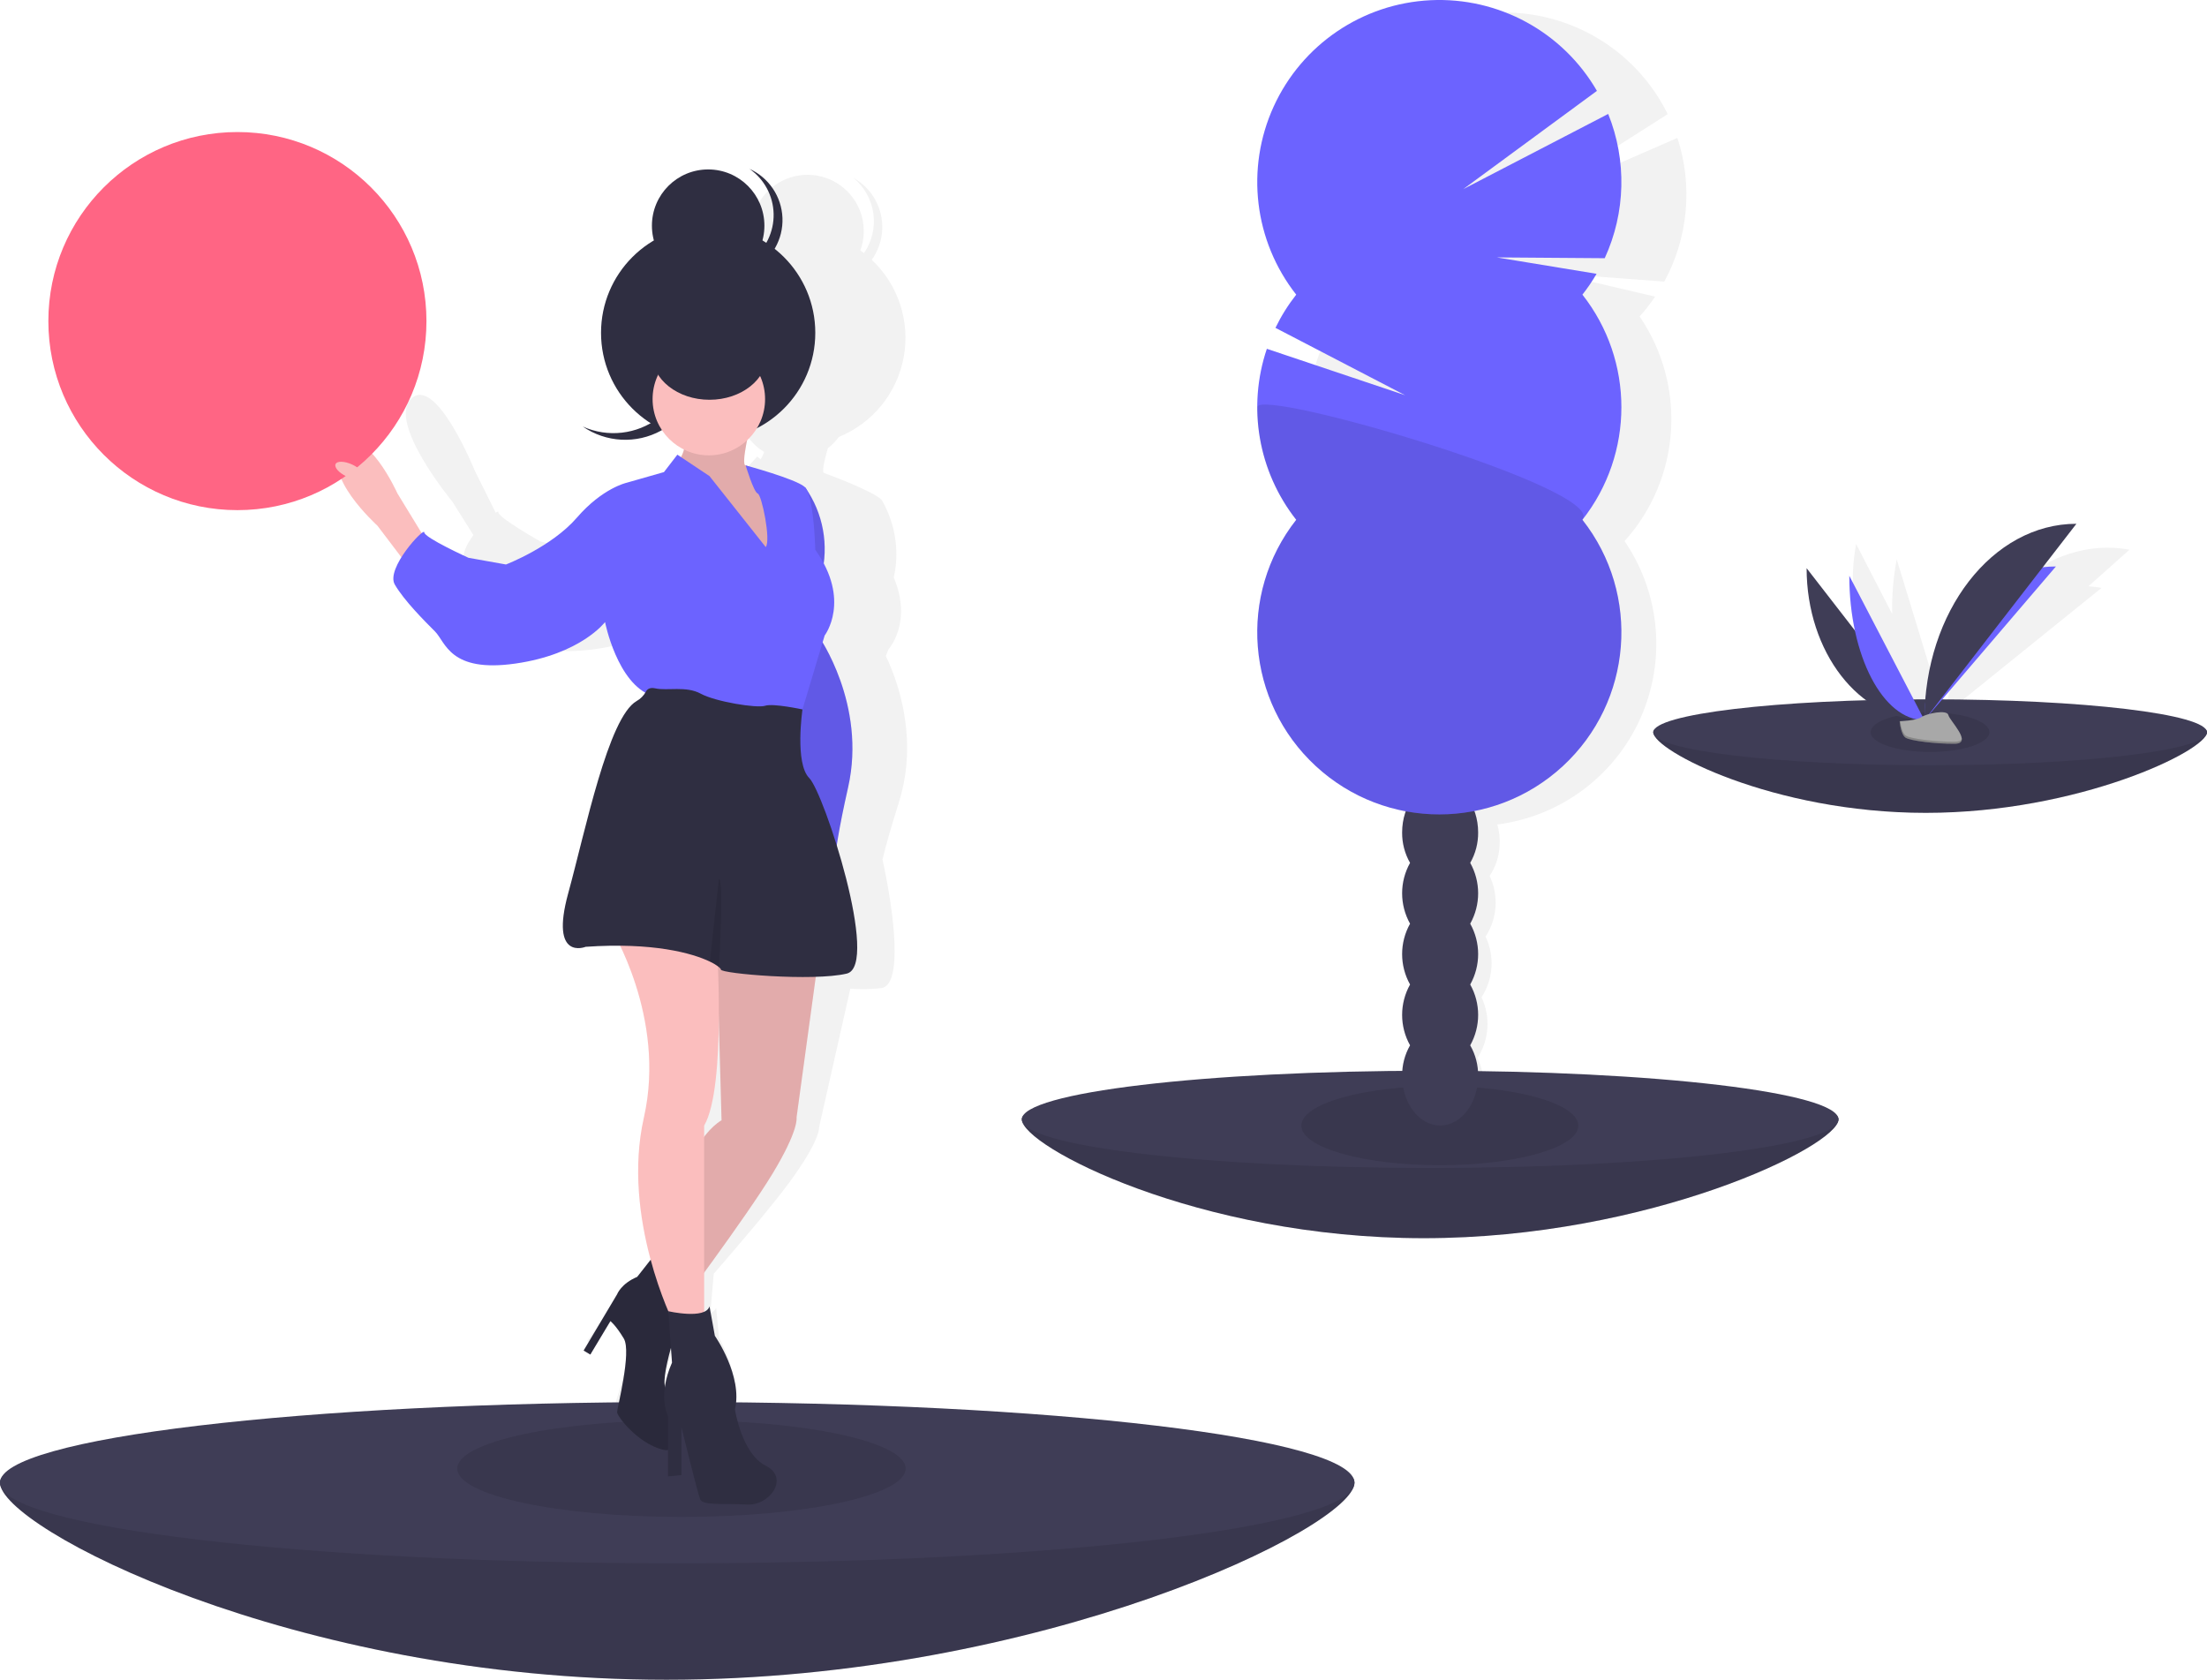
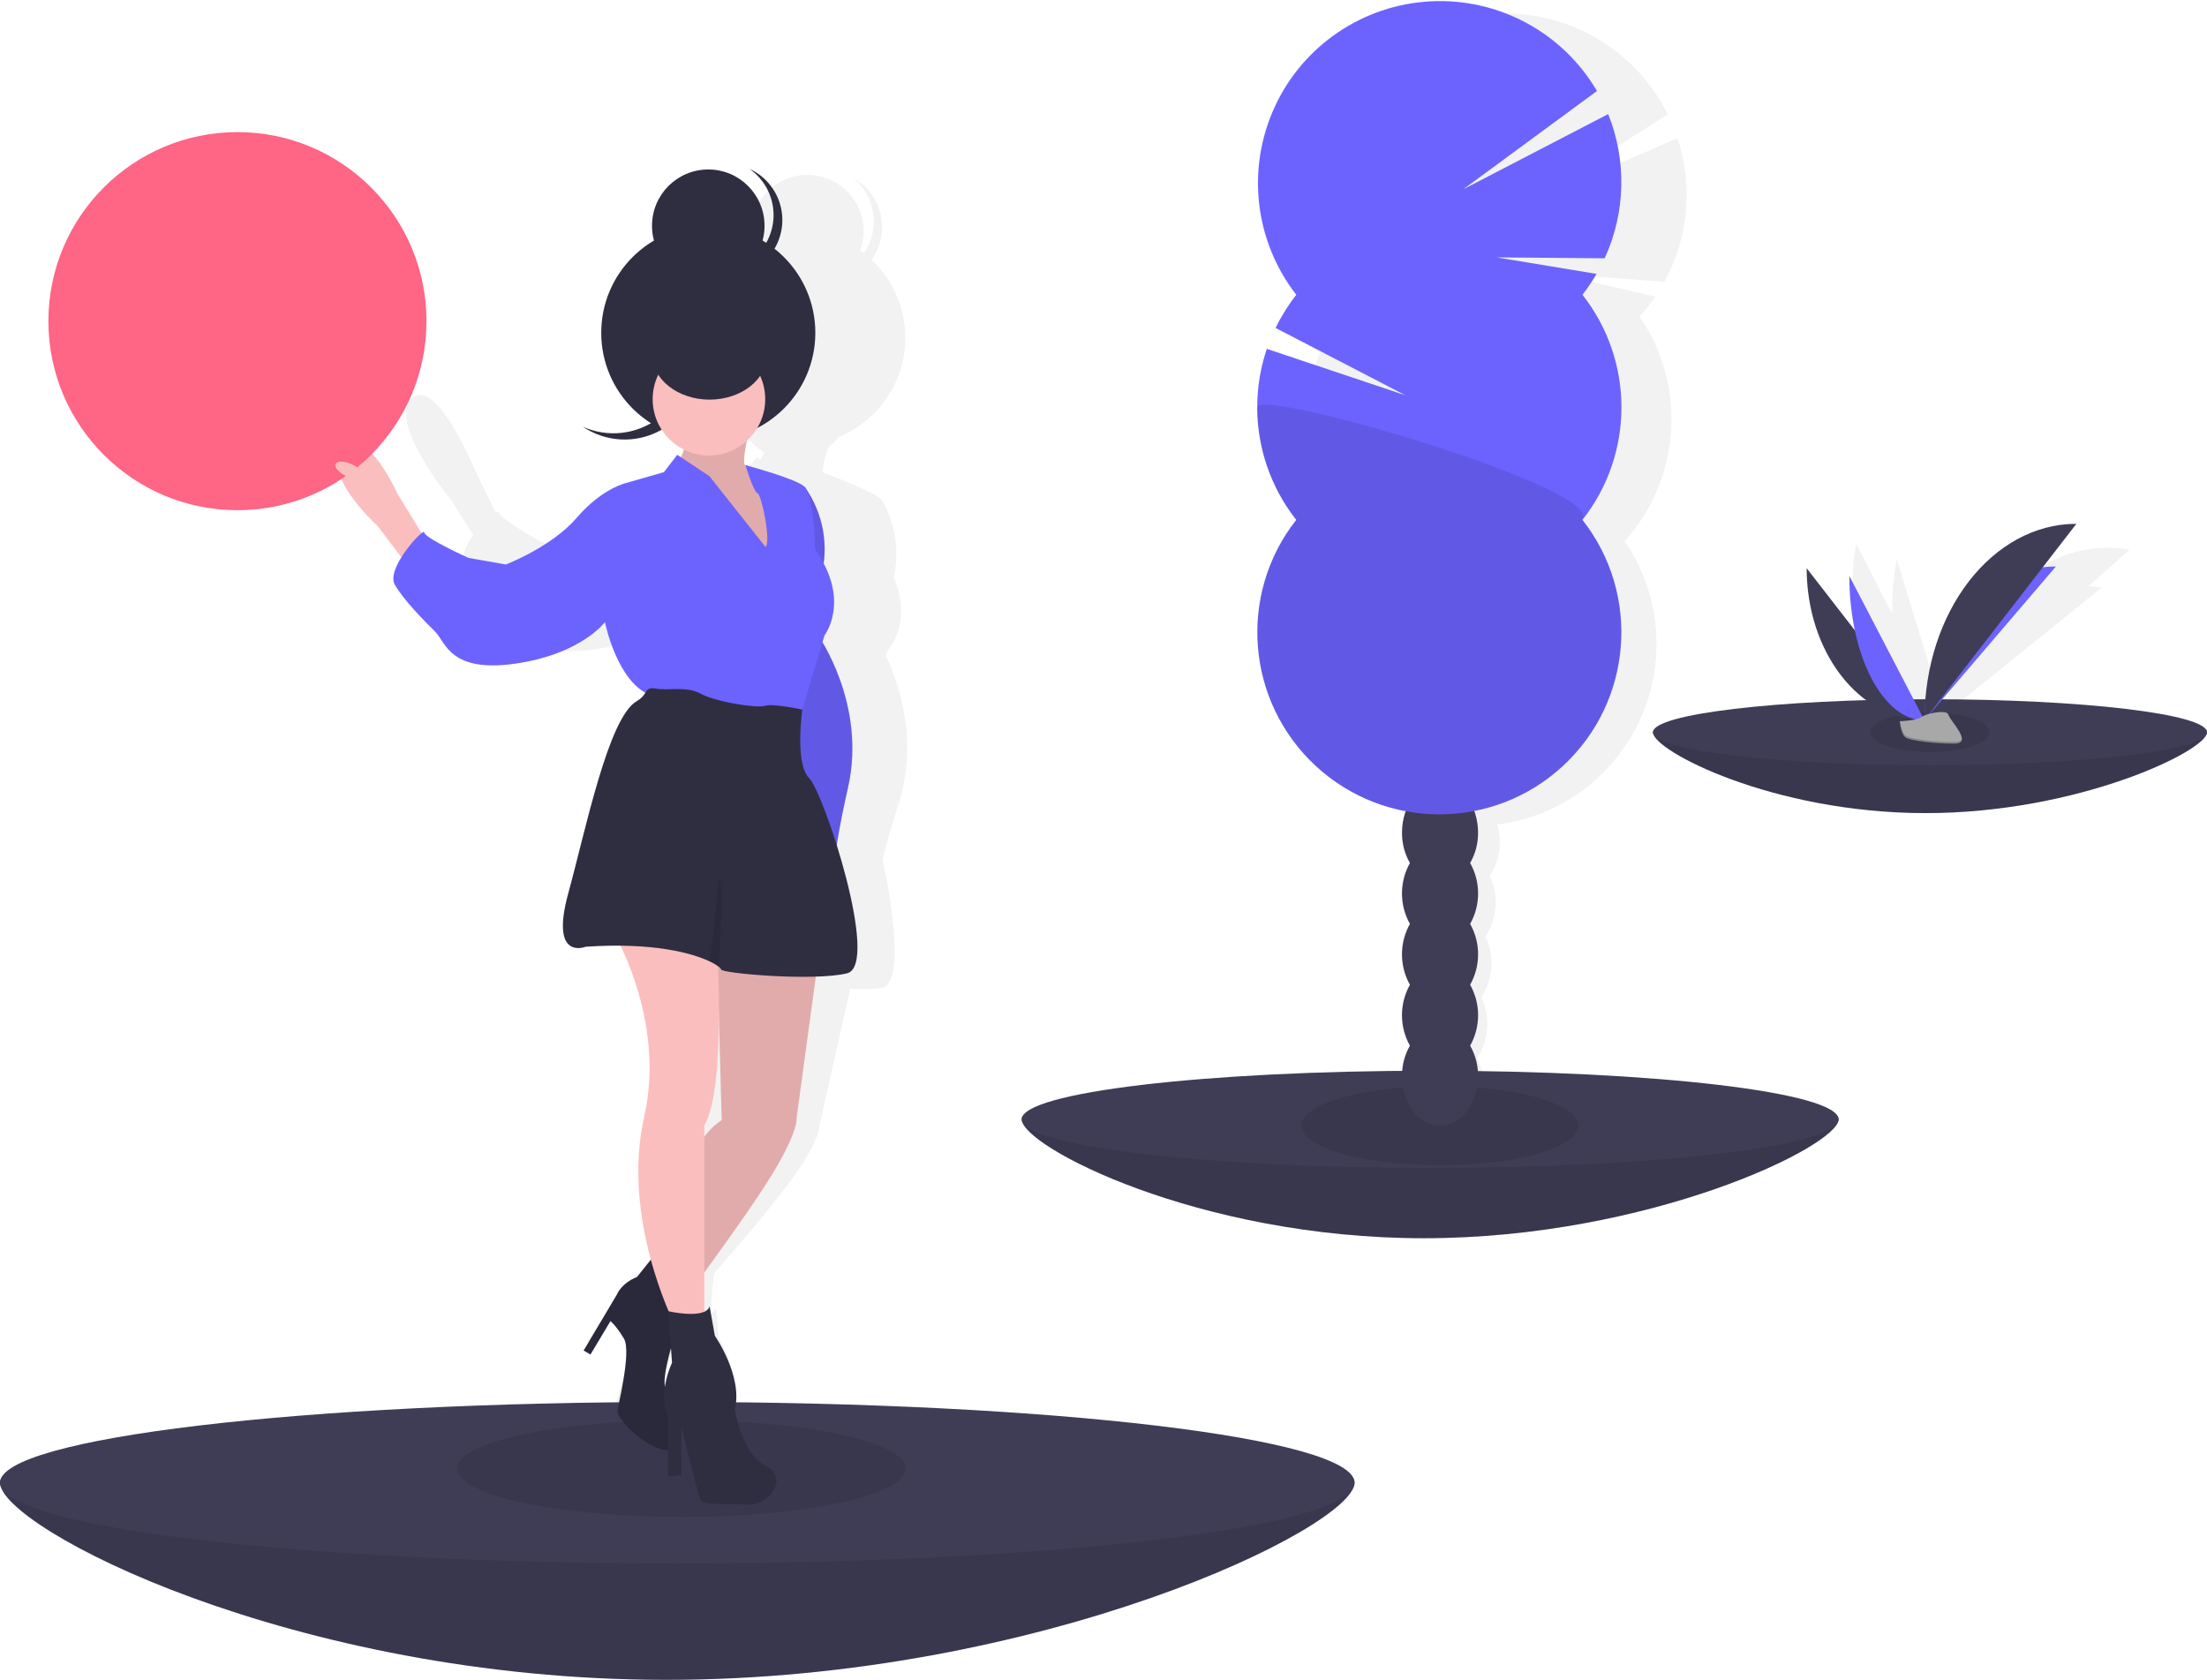
- <svg xmlns="http://www.w3.org/2000/svg" data-name="Layer 1" width="1004" height="764.131" viewBox="0 0 1004 764.131">
-   <path d="M843.884,211.899a83.006,83.006,0,0,0,7.059-9.027l-44.834-10.484,49.004,3.651a82.971,82.971,0,0,0,5.967-65.375l-68.065,29.714L856.667,119.851a82.832,82.832,0,1,0-142.693,83.34,82.876,82.876,0,0,0-10.435,14.439l56.796,34.516-61.334-25.264a82.875,82.875,0,0,0,8.124,78.499,82.838,82.838,0,0,0,40.837,135.658,28.495,28.495,0,0,0-2.277,9.488,27.287,27.287,0,0,0,2.676,14.043,28.315,28.315,0,0,0-1.85,27.604,28.315,28.315,0,0,0-1.85,27.604,28.315,28.315,0,0,0-1.85,27.604,27.288,27.288,0,0,0-4.526,13.561c-.836,12.474,6.21,23.103,15.739,23.742s17.93-8.955,18.766-21.429a27.287,27.287,0,0,0-2.676-14.044,28.315,28.315,0,0,0,1.85-27.604,28.315,28.315,0,0,0,1.85-27.604,28.315,28.315,0,0,0,1.85-27.604,27.286,27.286,0,0,0,4.526-13.561,28.469,28.469,0,0,0-1.028-9.843,82.838,82.838,0,0,0,57.873-128.908,82.837,82.837,0,0,0,6.849-102.19Z" transform="translate(-98 -67.93443)" fill="#f2f2f2" />
-   <path d="M934.365,577.138c0,12.213-86.115,54.057-188.707,54.057S562.848,589.351,562.848,577.138s80.218,9.828,182.81,9.828S934.365,564.925,934.365,577.138Z" transform="translate(-98 -67.93443)" fill="#3f3d56" />
-   <path d="M934.365,577.138c0,12.213-86.115,54.057-188.707,54.057S562.848,589.351,562.848,577.138s80.218,9.828,182.81,9.828S934.365,564.925,934.365,577.138Z" transform="translate(-98 -67.93443)" opacity="0.1" />
-   <ellipse cx="650.606" cy="509.203" rx="185.758" ry="22.114" fill="#3f3d56" />
-   <ellipse cx="655" cy="512.066" rx="63" ry="18" opacity="0.1" />
-   <path d="M766.822,460.465a27.287,27.287,0,0,0,3.609-13.833c0-12.502-7.742-22.636-17.291-22.636s-17.291,10.134-17.291,22.636a27.287,27.287,0,0,0,3.609,13.833,28.315,28.315,0,0,0,0,27.666,28.315,28.315,0,0,0,0,27.666,28.315,28.315,0,0,0,0,27.666,27.288,27.288,0,0,0-3.609,13.833c0,12.502,7.742,22.636,17.291,22.636s17.291-10.134,17.291-22.636a27.287,27.287,0,0,0-3.609-13.833,28.315,28.315,0,0,0,0-27.666,28.315,28.315,0,0,0,0-27.666,28.315,28.315,0,0,0,0-27.666Z" transform="translate(-98 -67.93443)" fill="#3f3d56" />
-   <ellipse cx="655.14" cy="351.031" rx="17.291" ry="22.636" fill="#3f3d56" />
-   <ellipse cx="655.14" cy="323.365" rx="17.291" ry="22.636" fill="#3f3d56" />
-   <path d="M817.87,201.97a83.013,83.013,0,0,0,6.44-9.479l-45.435-7.462,49.139.365a82.971,82.971,0,0,0,1.582-65.628L763.67,153.966,824.469,109.274A82.832,82.832,0,1,0,687.669,201.97a82.874,82.874,0,0,0-9.446,15.105l58.977,30.641L674.314,226.61a82.875,82.875,0,0,0,13.355,77.78,82.826,82.826,0,1,0,130.202,0,82.837,82.837,0,0,0,0-102.419Z" transform="translate(-98 -67.93443)" fill="#6c63ff" />
-   <path d="M669.943,253.18a82.471,82.471,0,0,0,17.725,51.21,82.826,82.826,0,1,0,130.202,0C828.972,290.297,669.943,243.884,669.943,253.18Z" transform="translate(-98 -67.93443)" opacity="0.1" />
-   <path d="M1048.083,334.63l18.655-16.636c-37.035-6.89-74.203,25.691-83.902,73.122a9.628,9.628,0,0,0-.957.238l-21.036-68.995a119.971,119.971,0,0,0-2.052,24.901l-16.406-31.858c-6.63,35.637,9.156,68.75,35.657,76.687a45.362,45.362,0,0,1-6.613-.475c-.101-.015-.17-.025-.17-.025a21.248,21.248,0,0,0,.15,5.277,4.733,4.733,0,0,0,1.195,2.625c.81.726,3.091,1.728,6.081,2.763q.345.119.702.239c1.904.639,4.055,1.283,6.274,1.876,2.774.741,5.654,1.401,8.295,1.871.287.051.55.083.798.103.08.007.15.005.226.009.161.007.318.012.462.006.079-.003.151-.012.225-.019a3.478,3.478,0,0,0,.361-.051c.067-.014.13-.03.192-.047a2.312,2.312,0,0,0,.297-.105c.051-.022.103-.044.15-.069a1.756,1.756,0,0,0,.254-.168c.032-.025.069-.048.098-.075a1.603,1.603,0,0,0,.244-.28c.007-.01.016-.018.022-.028a1.82,1.82,0,0,0,.191-.387c.003-.009.005-.019.008-.028a2.416,2.416,0,0,0,.099-.404c.002-.009.005-.017.007-.027l-.004.005c.482-3.181-3.974-9.911-4.031-11.816-.055-1.823-4.525-2.313-8.176-2.066l68.644-55.413A51.967,51.967,0,0,0,1048.083,334.63Z" transform="translate(-98 -67.93443)" fill="#f2f2f2" />
-   <path d="M1102,401.052c0,8.281-58.39,36.653-127.952,36.653s-123.954-28.372-123.954-36.653,54.392,6.664,123.954,6.664S1102,392.771,1102,401.052Z" transform="translate(-98 -67.93443)" fill="#3f3d56" />
-   <path d="M1102,401.052c0,8.281-58.39,36.653-127.952,36.653s-123.954-28.372-123.954-36.653,54.392,6.664,123.954,6.664S1102,392.771,1102,401.052Z" transform="translate(-98 -67.93443)" opacity="0.1" />
-   <ellipse cx="878.047" cy="333.118" rx="125.953" ry="14.994" fill="#3f3d56" />
-   <ellipse cx="878" cy="333.066" rx="27" ry="9" opacity="0.1" />
-   <path d="M919.86,326.404c0,38.212,23.972,69.133,53.597,69.133" transform="translate(-98 -67.93443)" fill="#3f3d56" />
-   <path d="M973.457,395.537c0-38.641,26.752-69.91,59.811-69.91" transform="translate(-98 -67.93443)" fill="#6c63ff" />
-   <path d="M939.279,329.868c0,36.297,15.287,65.669,34.178,65.669" transform="translate(-98 -67.93443)" fill="#6c63ff" />
-   <path d="M973.457,395.537c0-49.375,30.921-89.329,69.133-89.329" transform="translate(-98 -67.93443)" fill="#3f3d56" />
-   <path d="M962.181,396.024s7.601-.234,9.892-1.865,11.692-3.579,12.261-.963,11.423,13.011,2.841,13.081-19.94-1.337-22.226-2.729S962.181,396.024,962.181,396.024Z" transform="translate(-98 -67.93443)" fill="#a8a8a8" />
-   <path d="M987.328,405.366c-8.581.069-19.94-1.337-22.226-2.729-1.741-1.061-2.435-4.866-2.667-6.622-.161.007-.254.01-.254.01s.481,6.13,2.768,7.523,13.644,2.799,22.226,2.729c2.477-.02,3.333-.901,3.286-2.207C990.117,404.859,989.172,405.351,987.328,405.366Z" transform="translate(-98 -67.93443)" opacity="0.2" />
-   <path d="M303.741,296.084l9.641,15.271c-3.228,4.319-5.519,9.01-4.049,12.114,3.621,7.649,11.942,17.537,16.379,22.811s5.056,19.39,35.162,17.702,42.285-15.314,42.285-15.314,2.668,24.718,15.467,33.564a10.664,10.664,0,0,1-4.224,3.454c-13.524,6.314-28.285,56.746-38.515,84.45-11.162,30.223,5.8,24.957,5.8,24.957,5.681.094,10.903.394,15.693.849,5.573,14.757,14.413,46.311,4.046,78.809-7.25,22.728-5.725,46.683-2.484,64.726l-6.769,7.239c-7.544,2.408-9.783,7.106-9.783,7.106l-17.368,24.185,2.878,2.082,10.41-14.39s2.271,2.03,5.39,8.413-5.752,31.3-5.909,33.12,7.902,14.744,19.173,18.771a5.815,5.815,0,0,0,2.414.365l-1.032,11.982,6.122-.084,1.881-21.85s4.723,30.367,5.676,33.506c.953,3.139,10.768,2.761,21.034,4.257s20.467-10.467,10.012-16.87-11.765-26.693-11.765-26.693c4.948-14.86-6.23-34.166-6.23-34.166L423.798,662.89a4.033,4.033,0,0,1-2.64,2.259L422.686,647.403c11.667-13.419,26.916-31.332,34.812-42.144,13.863-18.984,13.119-24.551,13.119-24.551L484.829,517.685a75.196,75.196,0,0,0,14.166-.264c9.619-1.45,6.03-33.046.468-58.521,1.459-6.035,3.768-14.341,7.4-25.76a80.6,80.6,0,0,0,3.43-16.911c2.197-23.252-5.834-42.695-9.326-49.874l1.208-3.048s11.107-12.129,2.414-32.655a47.275,47.275,0,0,0,1.029-6.592,49.343,49.343,0,0,0-6.23-28.189c-.058-.1-.116-.201-.177-.29l-.063-.099-.017-.001a3.229,3.229,0,0,0-.26-.328c-3.531-3.596-21.54-10.403-25.207-11.766a1.751,1.751,0,0,0-.662-.245c-1.35-.116.069-6.043,1.595-11.283a25.7,25.7,0,0,0,4.995-5.148,48.717,48.717,0,0,0,14.99-80.591,25.597,25.597,0,0,0-8.298-37.232,25.594,25.594,0,0,1,4.761,34.202q-.819-.637-1.665-1.24a25.586,25.586,0,1,0-49.194-4.235,48.723,48.723,0,0,0-8.595,82.693,33.955,33.955,0,0,1-30.912-1.137,33.972,33.972,0,0,0,35.753,4.735,25.693,25.693,0,0,0,9.23,9.654,15.207,15.207,0,0,1-1.641,3.305l-1.556-1.243-6.749,7.368-17.412,3.392s-11.134,1.487-23.815,13.847-33.997,18.474-33.997,18.474L343.759,314.204s-19.245-10.829-19.036-13.256c.033-.387-.429-.269-1.21.226l-9.413-18.872S296.462,238.594,285.151,249.237,303.741,296.084,303.741,296.084Zm124.249,289.707.435-5.048c5.707-8.06,8.908-27.937,10.695-46.361l-2.595,44.612A30.102,30.102,0,0,0,427.99,585.792Zm-23.289,94.376-.092,6.751a41.601,41.601,0,0,0-4.117,10.517C399.96,694.21,402.185,686.962,404.702,680.167Z" transform="translate(-98 -67.93443)" fill="#f2f2f2" />
-   <path d="M714.173,742.411c0,20.256-142.825,89.655-312.977,89.655S98,762.667,98,742.411s133.045,16.301,303.196,16.301S714.173,722.155,714.173,742.411Z" transform="translate(-98 -67.93443)" fill="#3f3d56" />
-   <path d="M714.173,742.411c0,20.256-142.825,89.655-312.977,89.655S98,762.667,98,742.411s133.045,16.301,303.196,16.301S714.173,722.155,714.173,742.411Z" transform="translate(-98 -67.93443)" opacity="0.1" />
-   <ellipse cx="308.087" cy="674.476" rx="308.087" ry="36.677" fill="#3f3d56" />
-   <ellipse cx="310" cy="668.066" rx="102" ry="22" opacity="0.1" />
-   <path d="M397.616,258.051a33.943,33.943,0,0,0-1.203-54.92,33.943,33.943,0,1,1-33.313,58.831A33.933,33.933,0,0,0,397.616,258.051Z" transform="translate(-98 -67.93443)" fill="#2f2e41" />
-   <path d="M458.838,289.693h5.483a48.809,48.809,0,0,1,7.31,40.206c-6.092,23.149-1.218,27.413-1.218,27.413s21.931,31.069,13.402,68.838-6.092,42.034-6.092,42.034l-15.23-30.459-8.529-80.413Z" transform="translate(-98 -67.93443)" fill="#6c63ff" />
-   <path d="M458.838,289.725h5.483a48.809,48.809,0,0,1,7.31,40.206c-6.092,23.149-1.218,27.413-1.218,27.413s21.931,31.069,13.402,68.838-6.092,42.034-6.092,42.034l-15.23-30.459-8.529-80.413Z" transform="translate(-98 -67.93443)" opacity="0.1" />
-   <circle cx="322.154" cy="151.398" r="48.735" fill="#2f2e41" />
-   <path d="M439.648,260.148s-4.873,19.494-2.437,19.494S448.177,289.998,448.177,289.998l5.483,20.103-4.264,14.62-14.62-3.046-18.276-20.103-5.483-5.483-4.873-17.666s6.092-7.31,1.828-13.402S439.648,260.148,439.648,260.148Z" transform="translate(-98 -67.93443)" fill="#fbbebe" />
-   <path d="M439.648,260.148s-4.873,19.494-2.437,19.494S448.177,289.998,448.177,289.998l5.483,20.103-4.264,14.62-14.62-3.046-18.276-20.103-5.483-5.483-4.873-17.666s6.092-7.31,1.828-13.402S439.648,260.148,439.648,260.148Z" transform="translate(-98 -67.93443)" opacity="0.1" />
-   <path d="M292.225,314.366l-13.402-21.931S264.356,260.425,254,272s15.685,35.055,15.685,35.055l13.402,17.666Z" transform="translate(-98 -67.93443)" fill="#fbbebe" />
-   <path d="M470.108,505.041l-9.747,71.275s1.218,5.483-10.965,25.586-45.08,63.965-45.08,63.965l-9.747-18.276s11.575-57.873,31.678-70.056l-2.437-87.723Z" transform="translate(-98 -67.93443)" fill="#fbbebe" />
-   <path d="M470.108,505.041l-9.747,71.275s1.218,5.483-10.965,25.586-45.08,63.965-45.08,63.965l-9.747-18.276s11.575-57.873,31.678-70.056l-2.437-87.723Z" transform="translate(-98 -67.93443)" opacity="0.1" />
-   <path d="M394.569,640.28l13.402,25.586s-10.965,31.069-6.701,34.114,9.747,30.459-1.828,27.413-20.712-15.23-20.712-17.057,6.701-27.413,3.046-33.505-6.092-7.919-6.092-7.919l-9.138,15.23L363.5,682.314l15.23-25.586s1.828-4.873,9.138-7.919Z" transform="translate(-98 -67.93443)" fill="#2f2e41" />
-   <path d="M394.569,640.28l13.402,25.586s-10.965,31.069-6.701,34.114,9.747,30.459-1.828,27.413-20.712-15.23-20.712-17.057,6.701-27.413,3.046-33.505-6.092-7.919-6.092-7.919l-9.138,15.23L363.5,682.314l15.23-25.586s1.828-4.873,9.138-7.919Z" transform="translate(-98 -67.93443)" opacity="0.1" />
-   <path d="M423.952,494.929s4.731,67.376-5.625,85.042v87.723l-14.011,1.828s-23.758-47.517-13.402-93.206-15.23-86.505-15.23-86.505Z" transform="translate(-98 -67.93443)" fill="#fbbebe" />
-   <circle cx="322.459" cy="181.553" r="25.586" fill="#fbbebe" />
-   <path d="M446.349,316.802l-25.586-32.287-14.62-9.747-6.092,7.919-17.057,4.873s-10.965,2.437-22.54,15.839-32.287,21.322-32.287,21.322L311.11,321.676s-20.103-9.138-20.103-11.575-17.666,16.448-13.402,23.758,13.402,16.448,18.276,21.322,6.701,18.885,36.551,14.62S373.247,350.917,373.247,350.917s5.483,28.023,21.322,33.505,67.62,9.138,67.62,9.138l10.965-36.551s12.184-15.839-4.264-38.988c0,0-.316-12.947-2.084-21.562-.688-3.351-1.595-6.046-2.789-7.07-4.264-3.655-26.804-9.747-26.804-9.747s3.655,12.184,5.483,12.793S448.786,313.756,446.349,316.802Z" transform="translate(-98 -67.93443)" fill="#6c63ff" />
-   <path d="M364.414,498.645c30.679-2.132,48.54,2.894,56.508,6.725a20.2,20.2,0,0,1,4.155,2.522c.585.493.865.877.865,1.109,0,1.828,42.034,5.483,57.264,1.828S472.849,428.588,466.148,421.887s-3.089-31.227-3.089-31.227-13.359-2.888-17.015-1.669-22.54-1.828-29.241-5.483-15.23-1.218-20.712-2.437c-2.449-.542-3.686.372-4.301,1.553a10.534,10.534,0,0,1-4.167,4.209c-12.933,7.45-23.314,58.963-31.13,87.443C347.966,505.346,364.414,498.645,364.414,498.645Z" transform="translate(-98 -67.93443)" fill="#2f2e41" />
-   <path d="M420.764,662.211l2.437,13.402s12.793,18.276,9.138,33.505c0,0,3.046,20.103,14.011,25.586s1.828,18.276-8.529,17.666-20.103.609-21.322-2.437-8.529-32.896-8.529-32.896v21.931l-6.092.609V712.164s-4.873-9.138,1.828-24.367l-1.691-23.377S418.936,668.303,420.764,662.211Z" transform="translate(-98 -67.93443)" fill="#2f2e41" />
-   <circle cx="322.154" cy="102.663" r="25.586" fill="#2f2e41" />
-   <path d="M439.836,186.144a25.588,25.588,0,0,0-.907-41.401,25.588,25.588,0,1,1-25.113,44.35A25.581,25.581,0,0,0,439.836,186.144Z" transform="translate(-98 -67.93443)" fill="#2f2e41" />
-   <ellipse cx="322.764" cy="161.145" rx="26.195" ry="20.712" fill="#2f2e41" />
-   <path d="M420.922,505.37a20.2,20.2,0,0,1,4.155,2.522c.323-5.757,2.187-40.572-.049-40.011Z" transform="translate(-98 -67.93443)" opacity="0.1" />
-   <circle cx="108" cy="146.066" r="86" fill="#ff6584" />
-   <ellipse cx="257" cy="282" rx="3" ry="7" transform="translate(-204.994 328.4395) rotate(-65.09932)" fill="#fbbebe" />
+ <svg xmlns="http://www.w3.org/2000/svg" data-name="Layer 1" width="1004" height="764.1" viewBox="0 0 1004 764.131">
+   <path d="M 843.9 211.9 a 83 83 0 0 0 7.1 -9 l -44.8 -10.5 l 49 3.7 a 83 83 0 0 0 6 -65.4 l -68.1 29.7 L 856.7 119.9 a 82.8 82.8 0 1 0 -142.7 83.3 a 82.9 82.9 0 0 0 -10.4 14.4 l 56.8 34.5 l -61.3 -25.3 a 82.9 82.9 0 0 0 8.1 78.5 a 82.8 82.8 0 0 0 40.8 135.7 a 28.5 28.5 0 0 0 -2.3 9.5 a 27.3 27.3 0 0 0 2.7 14 a 28.3 28.3 0 0 0 -1.9 27.6 a 28.3 28.3 0 0 0 -1.9 27.6 a 28.3 28.3 0 0 0 -1.9 27.6 a 27.3 27.3 0 0 0 -4.5 13.6 c -0.8 12.5 6.2 23.1 15.7 23.7 s 17.9 -9 18.8 -21.4 a 27.3 27.3 0 0 0 -2.7 -14 a 28.3 28.3 0 0 0 1.9 -27.6 a 28.3 28.3 0 0 0 1.9 -27.6 a 28.3 28.3 0 0 0 1.9 -27.6 a 27.3 27.3 0 0 0 4.5 -13.6 a 28.5 28.5 0 0 0 -1 -9.8 a 82.8 82.8 0 0 0 57.9 -128.9 a 82.8 82.8 0 0 0 6.8 -102.2 Z" transform="translate(-98,-67.9)" fill="#f2f2f2" />
+   <path d="M 934.4 577.1 c 0 12.2 -86.1 54.1 -188.7 54.1 S 562.8 589.4 562.8 577.1 s 80.2 9.8 182.8 9.8 S 934.4 564.9 934.4 577.1 Z" transform="translate(-98,-67.9)" fill="#3f3d56" />
+   <path d="M 934.4 577.1 c 0 12.2 -86.1 54.1 -188.7 54.1 S 562.8 589.4 562.8 577.1 s 80.2 9.8 182.8 9.8 S 934.4 564.9 934.4 577.1 Z" transform="translate(-98,-67.9)" opacity="0.1" />
+   <ellipse cx="650.6" cy="509.2" rx="185.8" ry="22.1" fill="#3f3d56" />
+   <ellipse cx="655" cy="512.1" rx="63" ry="18" opacity="0.1" />
+   <path d="M 766.8 460.5 a 27.3 27.3 0 0 0 3.6 -13.8 c 0 -12.5 -7.7 -22.6 -17.3 -22.6 s -17.3 10.1 -17.3 22.6 a 27.3 27.3 0 0 0 3.6 13.8 a 28.3 28.3 0 0 0 0 27.7 a 28.3 28.3 0 0 0 0 27.7 a 28.3 28.3 0 0 0 0 27.7 a 27.3 27.3 0 0 0 -3.6 13.8 c 0 12.5 7.7 22.6 17.3 22.6 s 17.3 -10.1 17.3 -22.6 a 27.3 27.3 0 0 0 -3.6 -13.8 a 28.3 28.3 0 0 0 0 -27.7 a 28.3 28.3 0 0 0 0 -27.7 a 28.3 28.3 0 0 0 0 -27.7 Z" transform="translate(-98,-67.9)" fill="#3f3d56" />
+   <ellipse cx="655.1" cy="351" rx="17.3" ry="22.6" fill="#3f3d56" />
+   <ellipse cx="655.1" cy="323.4" rx="17.3" ry="22.6" fill="#3f3d56" />
+   <path d="M 817.9 202 a 83 83 0 0 0 6.4 -9.5 l -45.4 -7.5 l 49.1 0.4 a 83 83 0 0 0 1.6 -65.6 L 763.7 154 L 824.5 109.3 A 82.8 82.8 0 1 0 687.7 202 a 82.9 82.9 0 0 0 -9.4 15.1 l 59 30.6 L 674.3 226.6 a 82.9 82.9 0 0 0 13.4 77.8 a 82.8 82.8 0 1 0 130.2 0 a 82.8 82.8 0 0 0 0 -102.4 Z" transform="translate(-98,-67.9)" fill="#6c63ff" />
+   <path d="M 669.9 253.2 a 82.5 82.5 0 0 0 17.7 51.2 a 82.8 82.8 0 1 0 130.2 0 C 829 290.3 669.9 243.9 669.9 253.2 Z" transform="translate(-98,-67.9)" opacity="0.1" />
+   <path d="M 1048.1 334.6 l 18.7 -16.6 c -37 -6.9 -74.2 25.7 -83.9 73.1 a 9.6 9.6 0 0 0 -1 0.2 l -21 -69 a 120 120 0 0 0 -2.1 24.9 l -16.4 -31.9 c -6.6 35.6 9.2 68.8 35.7 76.7 a 45.4 45.4 0 0 1 -6.6 -0.5 c -0.1 0 -0.2 0 -0.2 0 a 21.2 21.2 0 0 0 0.1 5.3 a 4.7 4.7 0 0 0 1.2 2.6 c 0.8 0.7 3.1 1.7 6.1 2.8 q 0.3 0.1 0.7 0.2 c 1.9 0.6 4.1 1.3 6.3 1.9 c 2.8 0.7 5.7 1.4 8.3 1.9 c 0.3 0.1 0.6 0.1 0.8 0.1 c 0.1 0 0.2 0 0.2 0 c 0.2 0 0.3 0 0.5 0 c 0.1 0 0.2 0 0.2 0 a 3.5 3.5 0 0 0 0.4 -0.1 c 0.1 0 0.1 0 0.2 0 a 2.3 2.3 0 0 0 0.3 -0.1 c 0.1 0 0.1 0 0.1 -0.1 a 1.8 1.8 0 0 0 0.3 -0.2 c 0 0 0.1 0 0.1 -0.1 a 1.6 1.6 0 0 0 0.2 -0.3 c 0 0 0 0 0 0 a 1.8 1.8 0 0 0 0.2 -0.4 c 0 0 0 0 0 0 a 2.4 2.4 0 0 0 0.1 -0.4 c 0 0 0 0 0 0 l 0 0 c 0.5 -3.2 -4 -9.9 -4 -11.8 c -0.1 -1.8 -4.5 -2.3 -8.2 -2.1 l 68.6 -55.4 A 52 52 0 0 0 1048.1 334.6 Z" transform="translate(-98,-67.9)" fill="#f2f2f2" />
+   <path d="M 1102 401.1 c 0 8.3 -58.4 36.7 -128 36.7 s -124 -28.4 -124 -36.7 s 54.4 6.7 124 6.7 S 1102 392.8 1102 401.1 Z" transform="translate(-98,-67.9)" fill="#3f3d56" />
+   <path d="M 1102 401.1 c 0 8.3 -58.4 36.7 -128 36.7 s -124 -28.4 -124 -36.7 s 54.4 6.7 124 6.7 S 1102 392.8 1102 401.1 Z" transform="translate(-98,-67.9)" opacity="0.1" />
+   <ellipse cx="878" cy="333.1" rx="126" ry="15" fill="#3f3d56" />
+   <ellipse cx="878" cy="333.1" rx="27" ry="9" opacity="0.1" />
+   <path d="M 919.9 326.4 c 0 38.2 24 69.1 53.6 69.1" transform="translate(-98,-67.9)" fill="#3f3d56" />
+   <path d="M 973.5 395.5 c 0 -38.6 26.8 -69.9 59.8 -69.9" transform="translate(-98,-67.9)" fill="#6c63ff" />
+   <path d="M 939.3 329.9 c 0 36.3 15.3 65.7 34.2 65.7" transform="translate(-98,-67.9)" fill="#6c63ff" />
+   <path d="M 973.5 395.5 c 0 -49.4 30.9 -89.3 69.1 -89.3" transform="translate(-98,-67.9)" fill="#3f3d56" />
+   <path d="M 962.2 396 s 7.6 -0.2 9.9 -1.9 s 11.7 -3.6 12.3 -1 s 11.4 13 2.8 13.1 s -19.9 -1.3 -22.2 -2.7 S 962.2 396 962.2 396 Z" transform="translate(-98,-67.9)" fill="#a8a8a8" />
+   <path d="M 987.3 405.4 c -8.6 0.1 -19.9 -1.3 -22.2 -2.7 c -1.7 -1.1 -2.4 -4.9 -2.7 -6.6 c -0.2 0 -0.3 0 -0.3 0 s 0.5 6.1 2.8 7.5 s 13.6 2.8 22.2 2.7 c 2.5 0 3.3 -0.9 3.3 -2.2 C 990.1 404.9 989.2 405.4 987.3 405.4 Z" transform="translate(-98,-67.9)" opacity="0.2" />
+   <path d="M 303.7 296.1 l 9.6 15.3 c -3.2 4.3 -5.5 9 -4 12.1 c 3.6 7.6 11.9 17.5 16.4 22.8 s 5.1 19.4 35.2 17.7 s 42.3 -15.3 42.3 -15.3 s 2.7 24.7 15.5 33.6 a 10.7 10.7 0 0 1 -4.2 3.5 c -13.5 6.3 -28.3 56.7 -38.5 84.5 c -11.2 30.2 5.8 25 5.8 25 c 5.7 0.1 10.9 0.4 15.7 0.8 c 5.6 14.8 14.4 46.3 4 78.8 c -7.2 22.7 -5.7 46.7 -2.5 64.7 l -6.8 7.2 c -7.5 2.4 -9.8 7.1 -9.8 7.1 l -17.4 24.2 l 2.9 2.1 l 10.4 -14.4 s 2.3 2 5.4 8.4 s -5.8 31.3 -5.9 33.1 s 7.9 14.7 19.2 18.8 a 5.8 5.8 0 0 0 2.4 0.4 l -1 12 l 6.1 -0.1 l 1.9 -21.8 s 4.7 30.4 5.7 33.5 c 1 3.1 10.8 2.8 21 4.3 s 20.5 -10.5 10 -16.9 s -11.8 -26.7 -11.8 -26.7 c 4.9 -14.9 -6.2 -34.2 -6.2 -34.2 L 423.8 662.9 a 4 4 0 0 1 -2.6 2.3 L 422.7 647.4 c 11.7 -13.4 26.9 -31.3 34.8 -42.1 c 13.9 -19 13.1 -24.6 13.1 -24.6 L 484.8 517.7 a 75.2 75.2 0 0 0 14.2 -0.3 c 9.6 -1.5 6 -33 0.5 -58.5 c 1.5 -6 3.8 -14.3 7.4 -25.8 a 80.6 80.6 0 0 0 3.4 -16.9 c 2.2 -23.3 -5.8 -42.7 -9.3 -49.9 l 1.2 -3 s 11.1 -12.1 2.4 -32.7 a 47.3 47.3 0 0 0 1 -6.6 a 49.3 49.3 0 0 0 -6.2 -28.2 c -0.1 -0.1 -0.1 -0.2 -0.2 -0.3 l -0.1 -0.1 l 0 0 a 3.2 3.2 0 0 0 -0.3 -0.3 c -3.5 -3.6 -21.5 -10.4 -25.2 -11.8 a 1.8 1.8 0 0 0 -0.7 -0.2 c -1.4 -0.1 0.1 -6 1.6 -11.3 a 25.7 25.7 0 0 0 5 -5.1 a 48.7 48.7 0 0 0 15 -80.6 a 25.6 25.6 0 0 0 -8.3 -37.2 a 25.6 25.6 0 0 1 4.8 34.2 q -0.8 -0.6 -1.7 -1.2 a 25.6 25.6 0 1 0 -49.2 -4.2 a 48.7 48.7 0 0 0 -8.6 82.7 a 34 34 0 0 1 -30.9 -1.1 a 34 34 0 0 0 35.8 4.7 a 25.7 25.7 0 0 0 9.2 9.7 a 15.2 15.2 0 0 1 -1.6 3.3 l -1.6 -1.2 l -6.7 7.4 l -17.4 3.4 s -11.1 1.5 -23.8 13.8 s -34 18.5 -34 18.5 L 343.8 314.2 s -19.2 -10.8 -19 -13.3 c 0 -0.4 -0.4 -0.3 -1.2 0.2 l -9.4 -18.9 S 296.5 238.6 285.2 249.2 S 303.7 296.1 303.7 296.1 Z m 124.2 289.7 l 0.4 -5 c 5.7 -8.1 8.9 -27.9 10.7 -46.4 l -2.6 44.6 A 30.1 30.1 0 0 0 428 585.8 Z m -23.3 94.4 l -0.1 6.8 a 41.6 41.6 0 0 0 -4.1 10.5 C 400 694.2 402.2 687 404.7 680.2 Z" transform="translate(-98,-67.9)" fill="#f2f2f2" />
+   <path d="M 714.2 742.4 c 0 20.3 -142.8 89.7 -313 89.7 S 98 762.7 98 742.4 s 133 16.3 303.2 16.3 S 714.2 722.2 714.2 742.4 Z" transform="translate(-98,-67.9)" fill="#3f3d56" />
+   <path d="M 714.2 742.4 c 0 20.3 -142.8 89.7 -313 89.7 S 98 762.7 98 742.4 s 133 16.3 303.2 16.3 S 714.2 722.2 714.2 742.4 Z" transform="translate(-98,-67.9)" opacity="0.1" />
+   <ellipse cx="308.1" cy="674.5" rx="308.1" ry="36.7" fill="#3f3d56" />
+   <ellipse cx="310" cy="668.1" rx="102" ry="22" opacity="0.1" />
+   <path d="M 397.6 258.1 a 33.9 33.9 0 0 0 -1.2 -54.9 a 33.9 33.9 0 1 1 -33.3 58.8 A 33.9 33.9 0 0 0 397.6 258.1 Z" transform="translate(-98,-67.9)" fill="#2f2e41" />
+   <path d="M 458.8 289.7 h 5.5 a 48.8 48.8 0 0 1 7.3 40.2 c -6.1 23.1 -1.2 27.4 -1.2 27.4 s 21.9 31.1 13.4 68.8 s -6.1 42 -6.1 42 l -15.2 -30.5 l -8.5 -80.4 Z" transform="translate(-98,-67.9)" fill="#6c63ff" />
+   <path d="M 458.8 289.7 h 5.5 a 48.8 48.8 0 0 1 7.3 40.2 c -6.1 23.1 -1.2 27.4 -1.2 27.4 s 21.9 31.1 13.4 68.8 s -6.1 42 -6.1 42 l -15.2 -30.5 l -8.5 -80.4 Z" transform="translate(-98,-67.9)" opacity="0.1" />
+   <circle cx="322.2" cy="151.4" r="48.7" fill="#2f2e41" />
+   <path d="M 439.6 260.1 s -4.9 19.5 -2.4 19.5 S 448.2 290 448.2 290 l 5.5 20.1 l -4.3 14.6 l -14.6 -3 l -18.3 -20.1 l -5.5 -5.5 l -4.9 -17.7 s 6.1 -7.3 1.8 -13.4 S 439.6 260.1 439.6 260.1 Z" transform="translate(-98,-67.9)" fill="#fbbebe" />
+   <path d="M 439.6 260.1 s -4.9 19.5 -2.4 19.5 S 448.2 290 448.2 290 l 5.5 20.1 l -4.3 14.6 l -14.6 -3 l -18.3 -20.1 l -5.5 -5.5 l -4.9 -17.7 s 6.1 -7.3 1.8 -13.4 S 439.6 260.1 439.6 260.1 Z" transform="matrix(1,0,0,1,-98,-67.9)" opacity="0.1" />
+   <path d="M 292.2 314.4 l -13.4 -21.9 S 264.4 260.4 254 272 s 15.7 35.1 15.7 35.1 l 13.4 17.7 Z" transform="matrix(1,0,0,1,-98,-67.9)" fill="#fbbebe" />
+   <path d="M 470.1 505 l -9.7 71.3 s 1.2 5.5 -11 25.6 s -45.1 64 -45.1 64 l -9.7 -18.3 s 11.6 -57.9 31.7 -70.1 l -2.4 -87.7 Z" transform="translate(-98,-67.9)" fill="#fbbebe" />
+   <path d="M 470.1 505 l -9.7 71.3 s 1.2 5.5 -11 25.6 s -45.1 64 -45.1 64 l -9.7 -18.3 s 11.6 -57.9 31.7 -70.1 l -2.4 -87.7 Z" transform="translate(-98,-67.9)" opacity="0.1" />
+   <path d="M 394.6 640.3 l 13.4 25.6 s -11 31.1 -6.7 34.1 s 9.7 30.5 -1.8 27.4 s -20.7 -15.2 -20.7 -17.1 s 6.7 -27.4 3 -33.5 s -6.1 -7.9 -6.1 -7.9 l -9.1 15.2 L 363.5 682.3 l 15.2 -25.6 s 1.8 -4.9 9.1 -7.9 Z" transform="translate(-98,-67.9)" fill="#2f2e41" />
+   <path d="M 394.6 640.3 l 13.4 25.6 s -11 31.1 -6.7 34.1 s 9.7 30.5 -1.8 27.4 s -20.7 -15.2 -20.7 -17.1 s 6.7 -27.4 3 -33.5 s -6.1 -7.9 -6.1 -7.9 l -9.1 15.2 L 363.5 682.3 l 15.2 -25.6 s 1.8 -4.9 9.1 -7.9 Z" transform="translate(-98,-67.9)" opacity="0.1" />
+   <path d="M 424 494.9 s 4.7 67.4 -5.6 85 v 87.7 l -14 1.8 s -23.8 -47.5 -13.4 -93.2 s -15.2 -86.5 -15.2 -86.5 Z" transform="matrix(1,0,0,1,-98,-67.9)" fill="#fbbebe" />
+   <circle cx="322.5" cy="181.6" r="25.6" fill="#fbbebe" />
+   <path d="M 446.3 316.8 l -25.6 -32.3 l -14.6 -9.7 l -6.1 7.9 l -17.1 4.9 s -11 2.4 -22.5 15.8 s -32.3 21.3 -32.3 21.3 L 311.1 321.7 s -20.1 -9.1 -20.1 -11.6 s -17.7 16.4 -13.4 23.8 s 13.4 16.4 18.3 21.3 s 6.7 18.9 36.6 14.6 S 373.2 350.9 373.2 350.9 s 5.5 28 21.3 33.5 s 67.6 9.1 67.6 9.1 l 11 -36.6 s 12.2 -15.8 -4.3 -39 c 0 0 -0.3 -12.9 -2.1 -21.6 c -0.7 -3.4 -1.6 -6 -2.8 -7.1 c -4.3 -3.7 -26.8 -9.7 -26.8 -9.7 s 3.7 12.2 5.5 12.8 S 448.8 313.8 446.3 316.8 Z" transform="translate(-98,-67.9)" fill="#6c63ff" />
+   <path d="M 364.4 498.6 c 30.7 -2.1 48.5 2.9 56.5 6.7 a 20.2 20.2 0 0 1 4.2 2.5 c 0.6 0.5 0.9 0.9 0.9 1.1 c 0 1.8 42 5.5 57.3 1.8 S 472.8 428.6 466.1 421.9 s -3.1 -31.2 -3.1 -31.2 s -13.4 -2.9 -17 -1.7 s -22.5 -1.8 -29.2 -5.5 s -15.2 -1.2 -20.7 -2.4 c -2.4 -0.5 -3.7 0.4 -4.3 1.6 a 10.5 10.5 0 0 1 -4.2 4.2 c -12.9 7.5 -23.3 59 -31.1 87.4 C 348 505.3 364.4 498.6 364.4 498.6 Z" transform="translate(-98,-67.9)" fill="#2f2e41" />
+   <path d="M 420.8 662.2 l 2.4 13.4 s 12.8 18.3 9.1 33.5 c 0 0 3 20.1 14 25.6 s 1.8 18.3 -8.5 17.7 s -20.1 0.6 -21.3 -2.4 s -8.5 -32.9 -8.5 -32.9 v 21.9 l -6.1 0.6 V 712.2 s -4.9 -9.1 1.8 -24.4 l -1.7 -23.4 S 418.9 668.3 420.8 662.2 Z" transform="translate(-98,-67.9)" fill="#2f2e41" />
+   <circle cx="322.2" cy="102.7" r="25.6" fill="#2f2e41" />
+   <path d="M 439.8 186.1 a 25.6 25.6 0 0 0 -0.9 -41.4 a 25.6 25.6 0 1 1 -25.1 44.4 A 25.6 25.6 0 0 0 439.8 186.1 Z" transform="translate(-98,-67.9)" fill="#2f2e41" />
+   <ellipse cx="322.8" cy="161.1" rx="26.2" ry="20.7" fill="#2f2e41" />
+   <path d="M 420.9 505.4 a 20.2 20.2 0 0 1 4.2 2.5 c 0.3 -5.8 2.2 -40.6 0 -40 Z" transform="translate(-98,-67.9)" opacity="0.1" />
+   <circle cx="108" cy="146.1" r="86" fill="#ff6584" />
+   <ellipse cx="257" cy="282" rx="3" ry="7" transform="translate(-205,328.4) rotate(-65.1)" fill="#fbbebe" />
</svg>
